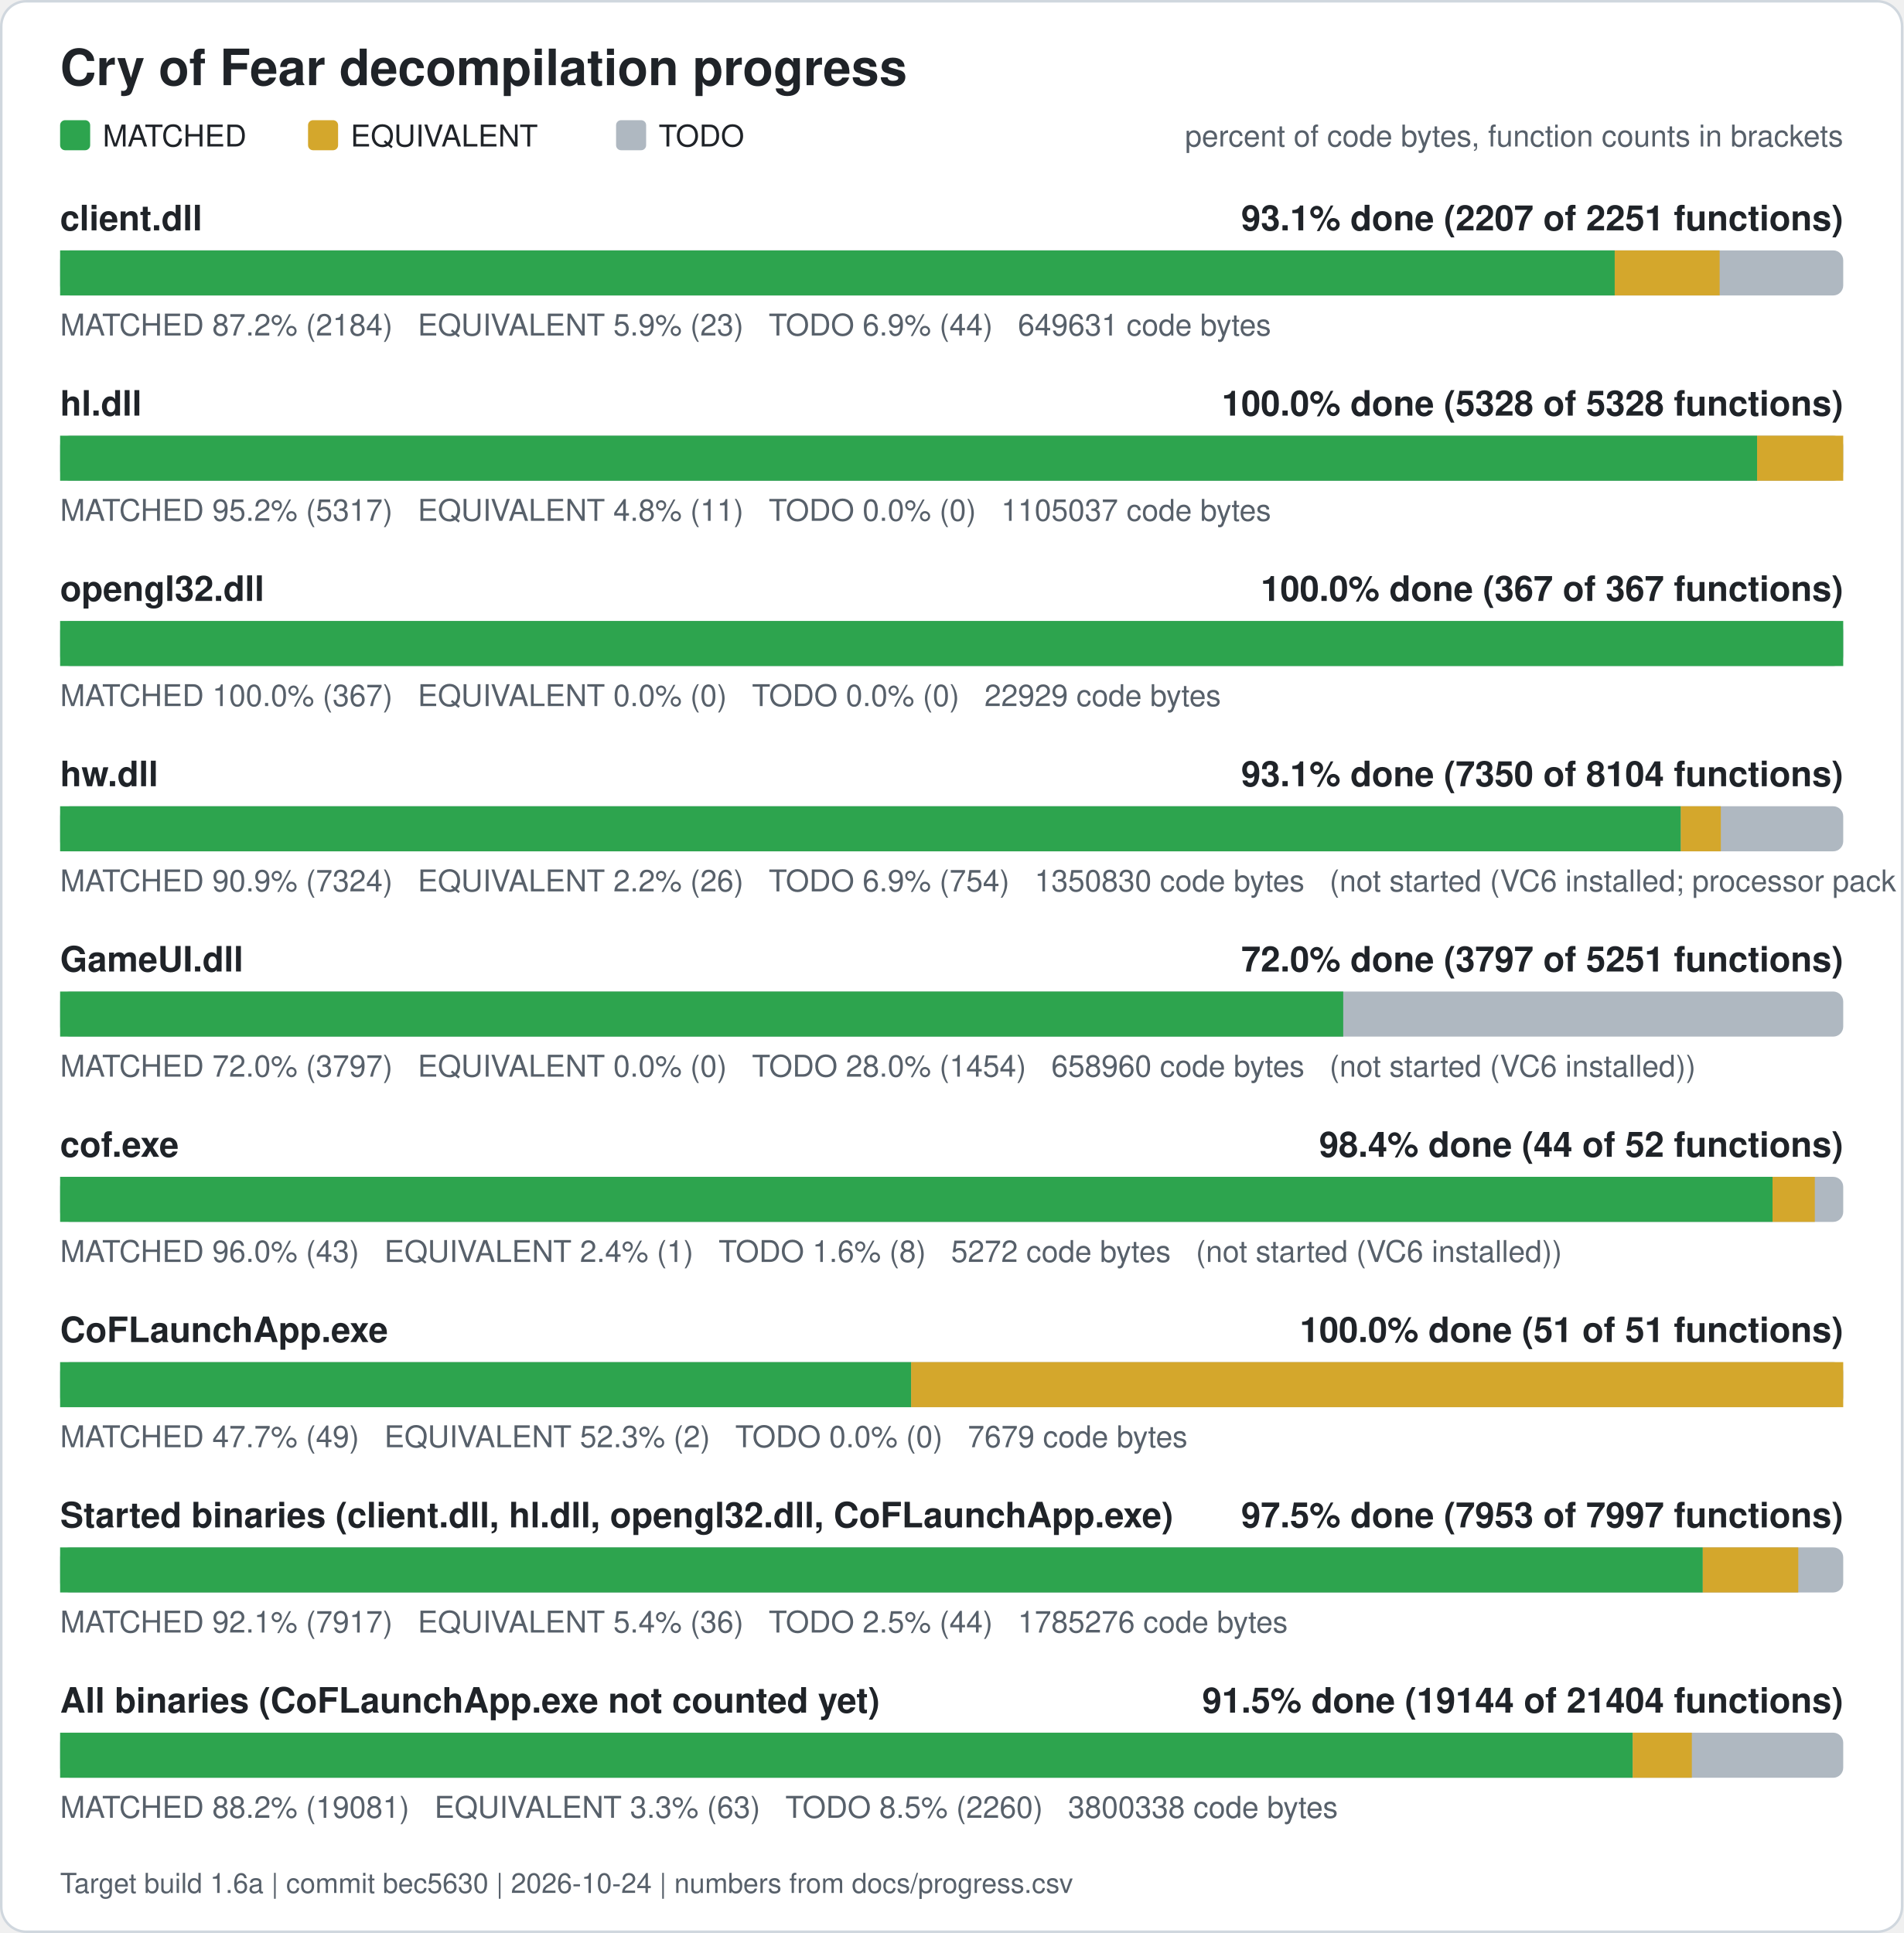
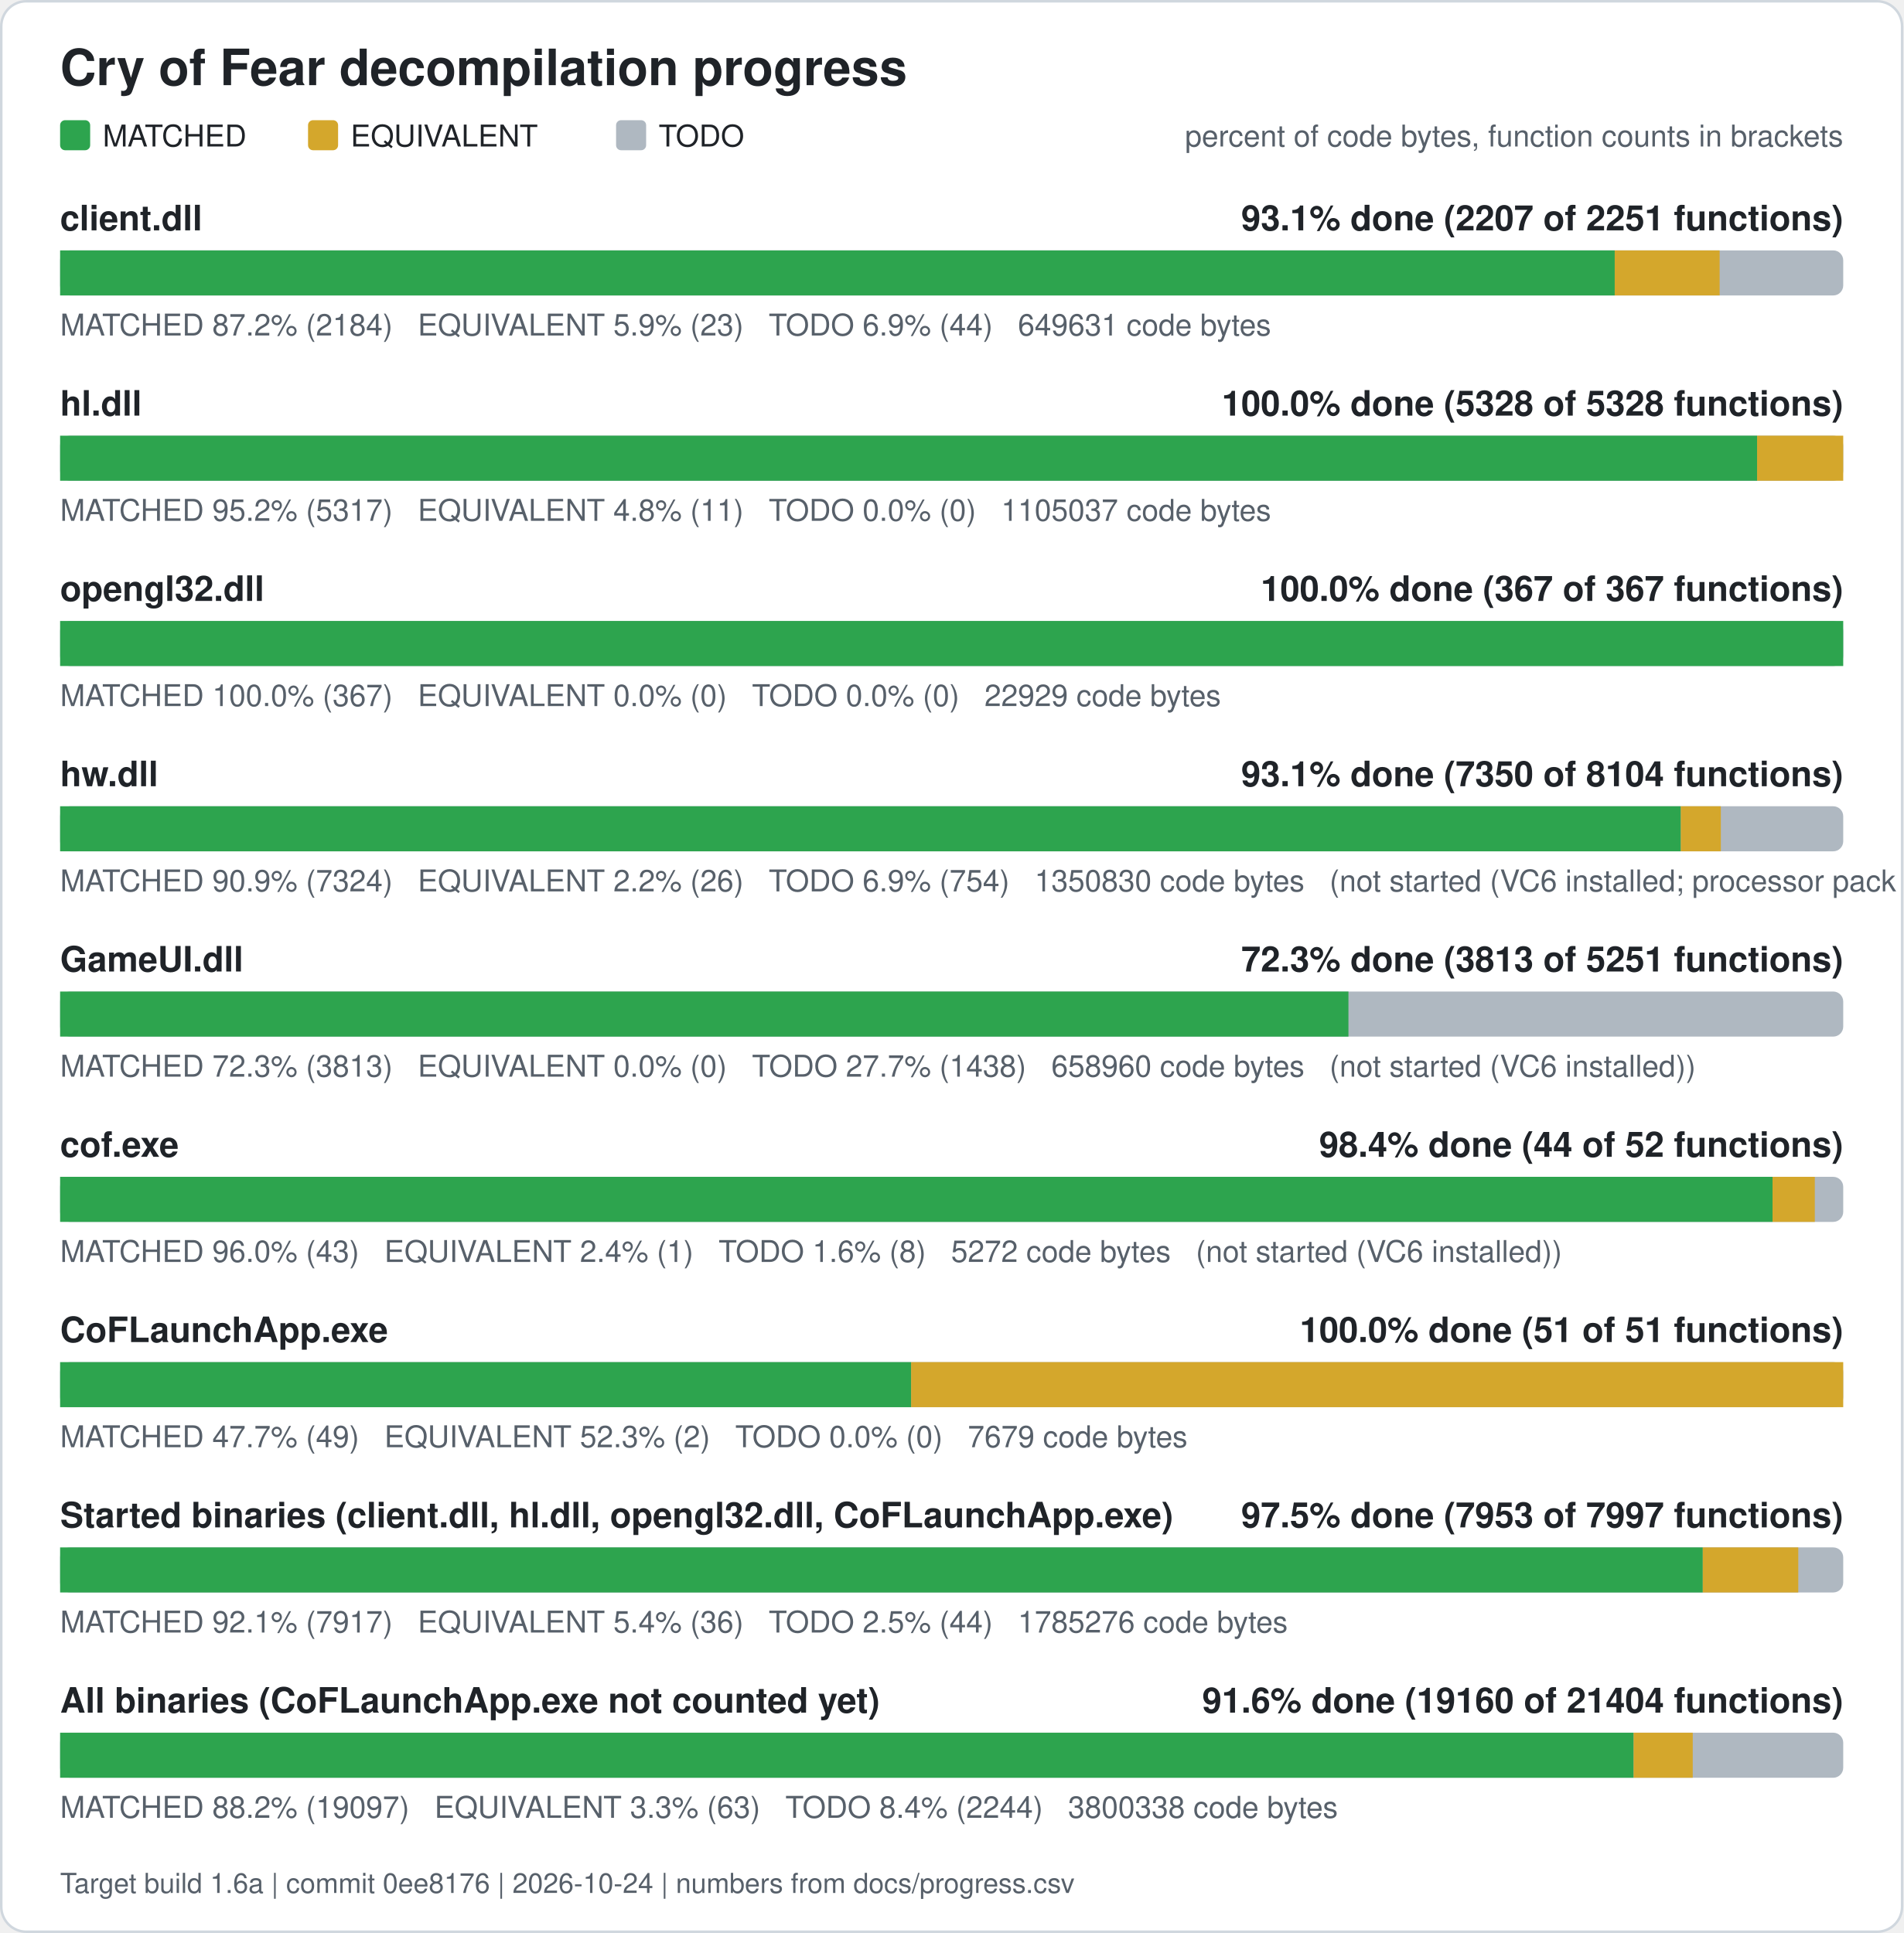
<svg xmlns="http://www.w3.org/2000/svg" width="760" height="772" viewBox="0 0 760 772" role="img" aria-label="Cry of Fear decompilation progress">
  <rect x="0.5" y="0.5" width="759" height="771" rx="10" fill="#ffffff" stroke="#d0d7de" />
  <text x="24" y="34" font-family="Segoe UI, Helvetica, Arial, sans-serif" font-size="20" font-weight="600" fill="#1f2328">Cry of Fear decompilation progress</text>
  <rect x="24" y="48" width="12" height="12" rx="2" fill="#2da44e" />
  <text x="41" y="58.5" font-family="Segoe UI, Helvetica, Arial, sans-serif" font-size="12" fill="#1f2328">MATCHED</text>
  <rect x="123" y="48" width="12" height="12" rx="2" fill="#d4a72c" />
  <text x="140" y="58.5" font-family="Segoe UI, Helvetica, Arial, sans-serif" font-size="12" fill="#1f2328">EQUIVALENT</text>
  <rect x="246" y="48" width="12" height="12" rx="2" fill="#afb8c1" />
  <text x="263" y="58.5" font-family="Segoe UI, Helvetica, Arial, sans-serif" font-size="12" fill="#1f2328">TODO</text>
  <text x="736" y="58.5" font-family="Segoe UI, Helvetica, Arial, sans-serif" font-size="12" fill="#57606a" text-anchor="end">percent of code bytes, function counts in brackets</text>
  <text x="24" y="92" font-family="Segoe UI, Helvetica, Arial, sans-serif" font-size="14" font-weight="600" fill="#1f2328">client.dll</text>
  <text x="736" y="92" font-family="Segoe UI, Helvetica, Arial, sans-serif" font-size="14" font-weight="600" fill="#1f2328" text-anchor="end">93.1% done (2207 of 2251 functions)</text>
  <rect x="24" y="100" width="712" height="18" rx="4" fill="#afb8c1" />
  <rect x="24.00" y="100" width="620.76" height="18" fill="#2da44e" />
  <rect x="644.76" y="100" width="41.89" height="18" fill="#d4a72c" />
  <text x="24" y="134" font-family="Segoe UI, Helvetica, Arial, sans-serif" font-size="12" fill="#57606a" xml:space="preserve">MATCHED 87.2% (2184)   EQUIVALENT 5.9% (23)   TODO 6.9% (44)   649631 code bytes</text>
  <text x="24" y="166" font-family="Segoe UI, Helvetica, Arial, sans-serif" font-size="14" font-weight="600" fill="#1f2328">hl.dll</text>
  <text x="736" y="166" font-family="Segoe UI, Helvetica, Arial, sans-serif" font-size="14" font-weight="600" fill="#1f2328" text-anchor="end">100.0% done (5328 of 5328 functions)</text>
  <rect x="24" y="174" width="712" height="18" rx="4" fill="#afb8c1" />
  <rect x="24.00" y="174" width="677.61" height="18" fill="#2da44e" />
  <rect x="701.61" y="174" width="34.39" height="18" fill="#d4a72c" />
  <text x="24" y="208" font-family="Segoe UI, Helvetica, Arial, sans-serif" font-size="12" fill="#57606a" xml:space="preserve">MATCHED 95.2% (5317)   EQUIVALENT 4.8% (11)   TODO 0.0% (0)   1105037 code bytes</text>
  <text x="24" y="240" font-family="Segoe UI, Helvetica, Arial, sans-serif" font-size="14" font-weight="600" fill="#1f2328">opengl32.dll</text>
  <text x="736" y="240" font-family="Segoe UI, Helvetica, Arial, sans-serif" font-size="14" font-weight="600" fill="#1f2328" text-anchor="end">100.0% done (367 of 367 functions)</text>
  <rect x="24" y="248" width="712" height="18" rx="4" fill="#afb8c1" />
  <rect x="24.00" y="248" width="712.00" height="18" fill="#2da44e" />
  <text x="24" y="282" font-family="Segoe UI, Helvetica, Arial, sans-serif" font-size="12" fill="#57606a" xml:space="preserve">MATCHED 100.0% (367)   EQUIVALENT 0.0% (0)   TODO 0.0% (0)   22929 code bytes</text>
  <text x="24" y="314" font-family="Segoe UI, Helvetica, Arial, sans-serif" font-size="14" font-weight="600" fill="#1f2328">hw.dll</text>
  <text x="736" y="314" font-family="Segoe UI, Helvetica, Arial, sans-serif" font-size="14" font-weight="600" fill="#1f2328" text-anchor="end">93.1% done (7350 of 8104 functions)</text>
  <rect x="24" y="322" width="712" height="18" rx="4" fill="#afb8c1" />
  <rect x="24.00" y="322" width="647.15" height="18" fill="#2da44e" />
  <rect x="671.15" y="322" width="15.98" height="18" fill="#d4a72c" />
  <text x="24" y="356" font-family="Segoe UI, Helvetica, Arial, sans-serif" font-size="12" fill="#57606a" xml:space="preserve">MATCHED 90.9% (7324)   EQUIVALENT 2.2% (26)   TODO 6.9% (754)   1350830 code bytes   (not started (VC6 installed; processor pack and VS 2005 objects need those compilers))</text>
  <text x="24" y="388" font-family="Segoe UI, Helvetica, Arial, sans-serif" font-size="14" font-weight="600" fill="#1f2328">GameUI.dll</text>
-   <text x="736" y="388" font-family="Segoe UI, Helvetica, Arial, sans-serif" font-size="14" font-weight="600" fill="#1f2328" text-anchor="end">72.0% done (3797 of 5251 functions)</text>
+   <text x="736" y="388" font-family="Segoe UI, Helvetica, Arial, sans-serif" font-size="14" font-weight="600" fill="#1f2328" text-anchor="end">72.3% done (3813 of 5251 functions)</text>
  <rect x="24" y="396" width="712" height="18" rx="4" fill="#afb8c1" />
-   <rect x="24.00" y="396" width="512.35" height="18" fill="#2da44e" />
-   <text x="24" y="430" font-family="Segoe UI, Helvetica, Arial, sans-serif" font-size="12" fill="#57606a" xml:space="preserve">MATCHED 72.0% (3797)   EQUIVALENT 0.0% (0)   TODO 28.0% (1454)   658960 code bytes   (not started (VC6 installed))</text>
+   <rect x="24.00" y="396" width="514.43" height="18" fill="#2da44e" />
+   <text x="24" y="430" font-family="Segoe UI, Helvetica, Arial, sans-serif" font-size="12" fill="#57606a" xml:space="preserve">MATCHED 72.3% (3813)   EQUIVALENT 0.0% (0)   TODO 27.7% (1438)   658960 code bytes   (not started (VC6 installed))</text>
  <text x="24" y="462" font-family="Segoe UI, Helvetica, Arial, sans-serif" font-size="14" font-weight="600" fill="#1f2328">cof.exe</text>
  <text x="736" y="462" font-family="Segoe UI, Helvetica, Arial, sans-serif" font-size="14" font-weight="600" fill="#1f2328" text-anchor="end">98.4% done (44 of 52 functions)</text>
  <rect x="24" y="470" width="712" height="18" rx="4" fill="#afb8c1" />
  <rect x="24.00" y="470" width="683.77" height="18" fill="#2da44e" />
  <rect x="707.77" y="470" width="16.88" height="18" fill="#d4a72c" />
  <text x="24" y="504" font-family="Segoe UI, Helvetica, Arial, sans-serif" font-size="12" fill="#57606a" xml:space="preserve">MATCHED 96.0% (43)   EQUIVALENT 2.4% (1)   TODO 1.6% (8)   5272 code bytes   (not started (VC6 installed))</text>
  <text x="24" y="536" font-family="Segoe UI, Helvetica, Arial, sans-serif" font-size="14" font-weight="600" fill="#1f2328">CoFLaunchApp.exe</text>
  <text x="736" y="536" font-family="Segoe UI, Helvetica, Arial, sans-serif" font-size="14" font-weight="600" fill="#1f2328" text-anchor="end">100.0% done (51 of 51 functions)</text>
  <rect x="24" y="544" width="712" height="18" rx="4" fill="#afb8c1" />
  <rect x="24.00" y="544" width="339.82" height="18" fill="#2da44e" />
  <rect x="363.82" y="544" width="372.18" height="18" fill="#d4a72c" />
  <text x="24" y="578" font-family="Segoe UI, Helvetica, Arial, sans-serif" font-size="12" fill="#57606a" xml:space="preserve">MATCHED 47.7% (49)   EQUIVALENT 52.3% (2)   TODO 0.0% (0)   7679 code bytes</text>
  <text x="24" y="610" font-family="Segoe UI, Helvetica, Arial, sans-serif" font-size="14" font-weight="600" fill="#1f2328">Started binaries (client.dll, hl.dll, opengl32.dll, CoFLaunchApp.exe)</text>
  <text x="736" y="610" font-family="Segoe UI, Helvetica, Arial, sans-serif" font-size="14" font-weight="600" fill="#1f2328" text-anchor="end">97.5% done (7953 of 7997 functions)</text>
  <rect x="24" y="618" width="712" height="18" rx="4" fill="#afb8c1" />
  <rect x="24.00" y="618" width="655.92" height="18" fill="#2da44e" />
  <rect x="679.92" y="618" width="38.13" height="18" fill="#d4a72c" />
  <text x="24" y="652" font-family="Segoe UI, Helvetica, Arial, sans-serif" font-size="12" fill="#57606a" xml:space="preserve">MATCHED 92.1% (7917)   EQUIVALENT 5.4% (36)   TODO 2.5% (44)   1785276 code bytes</text>
  <text x="24" y="684" font-family="Segoe UI, Helvetica, Arial, sans-serif" font-size="14" font-weight="600" fill="#1f2328">All binaries (CoFLaunchApp.exe not counted yet)</text>
-   <text x="736" y="684" font-family="Segoe UI, Helvetica, Arial, sans-serif" font-size="14" font-weight="600" fill="#1f2328" text-anchor="end">91.5% done (19144 of 21404 functions)</text>
+   <text x="736" y="684" font-family="Segoe UI, Helvetica, Arial, sans-serif" font-size="14" font-weight="600" fill="#1f2328" text-anchor="end">91.6% done (19160 of 21404 functions)</text>
  <rect x="24" y="692" width="712" height="18" rx="4" fill="#afb8c1" />
-   <rect x="24.00" y="692" width="627.94" height="18" fill="#2da44e" />
-   <rect x="651.94" y="692" width="23.61" height="18" fill="#d4a72c" />
-   <text x="24" y="726" font-family="Segoe UI, Helvetica, Arial, sans-serif" font-size="12" fill="#57606a" xml:space="preserve">MATCHED 88.2% (19081)   EQUIVALENT 3.3% (63)   TODO 8.5% (2260)   3800338 code bytes</text>
-   <text x="24" y="756" font-family="Segoe UI, Helvetica, Arial, sans-serif" font-size="11" fill="#57606a">Target build 1.6a | commit bec5630 | 2026-10-24 | numbers from docs/progress.csv</text>
+   <rect x="24.00" y="692" width="628.30" height="18" fill="#2da44e" />
+   <rect x="652.30" y="692" width="23.61" height="18" fill="#d4a72c" />
+   <text x="24" y="726" font-family="Segoe UI, Helvetica, Arial, sans-serif" font-size="12" fill="#57606a" xml:space="preserve">MATCHED 88.2% (19097)   EQUIVALENT 3.3% (63)   TODO 8.4% (2244)   3800338 code bytes</text>
+   <text x="24" y="756" font-family="Segoe UI, Helvetica, Arial, sans-serif" font-size="11" fill="#57606a">Target build 1.6a | commit 0ee8176 | 2026-10-24 | numbers from docs/progress.csv</text>
</svg>
